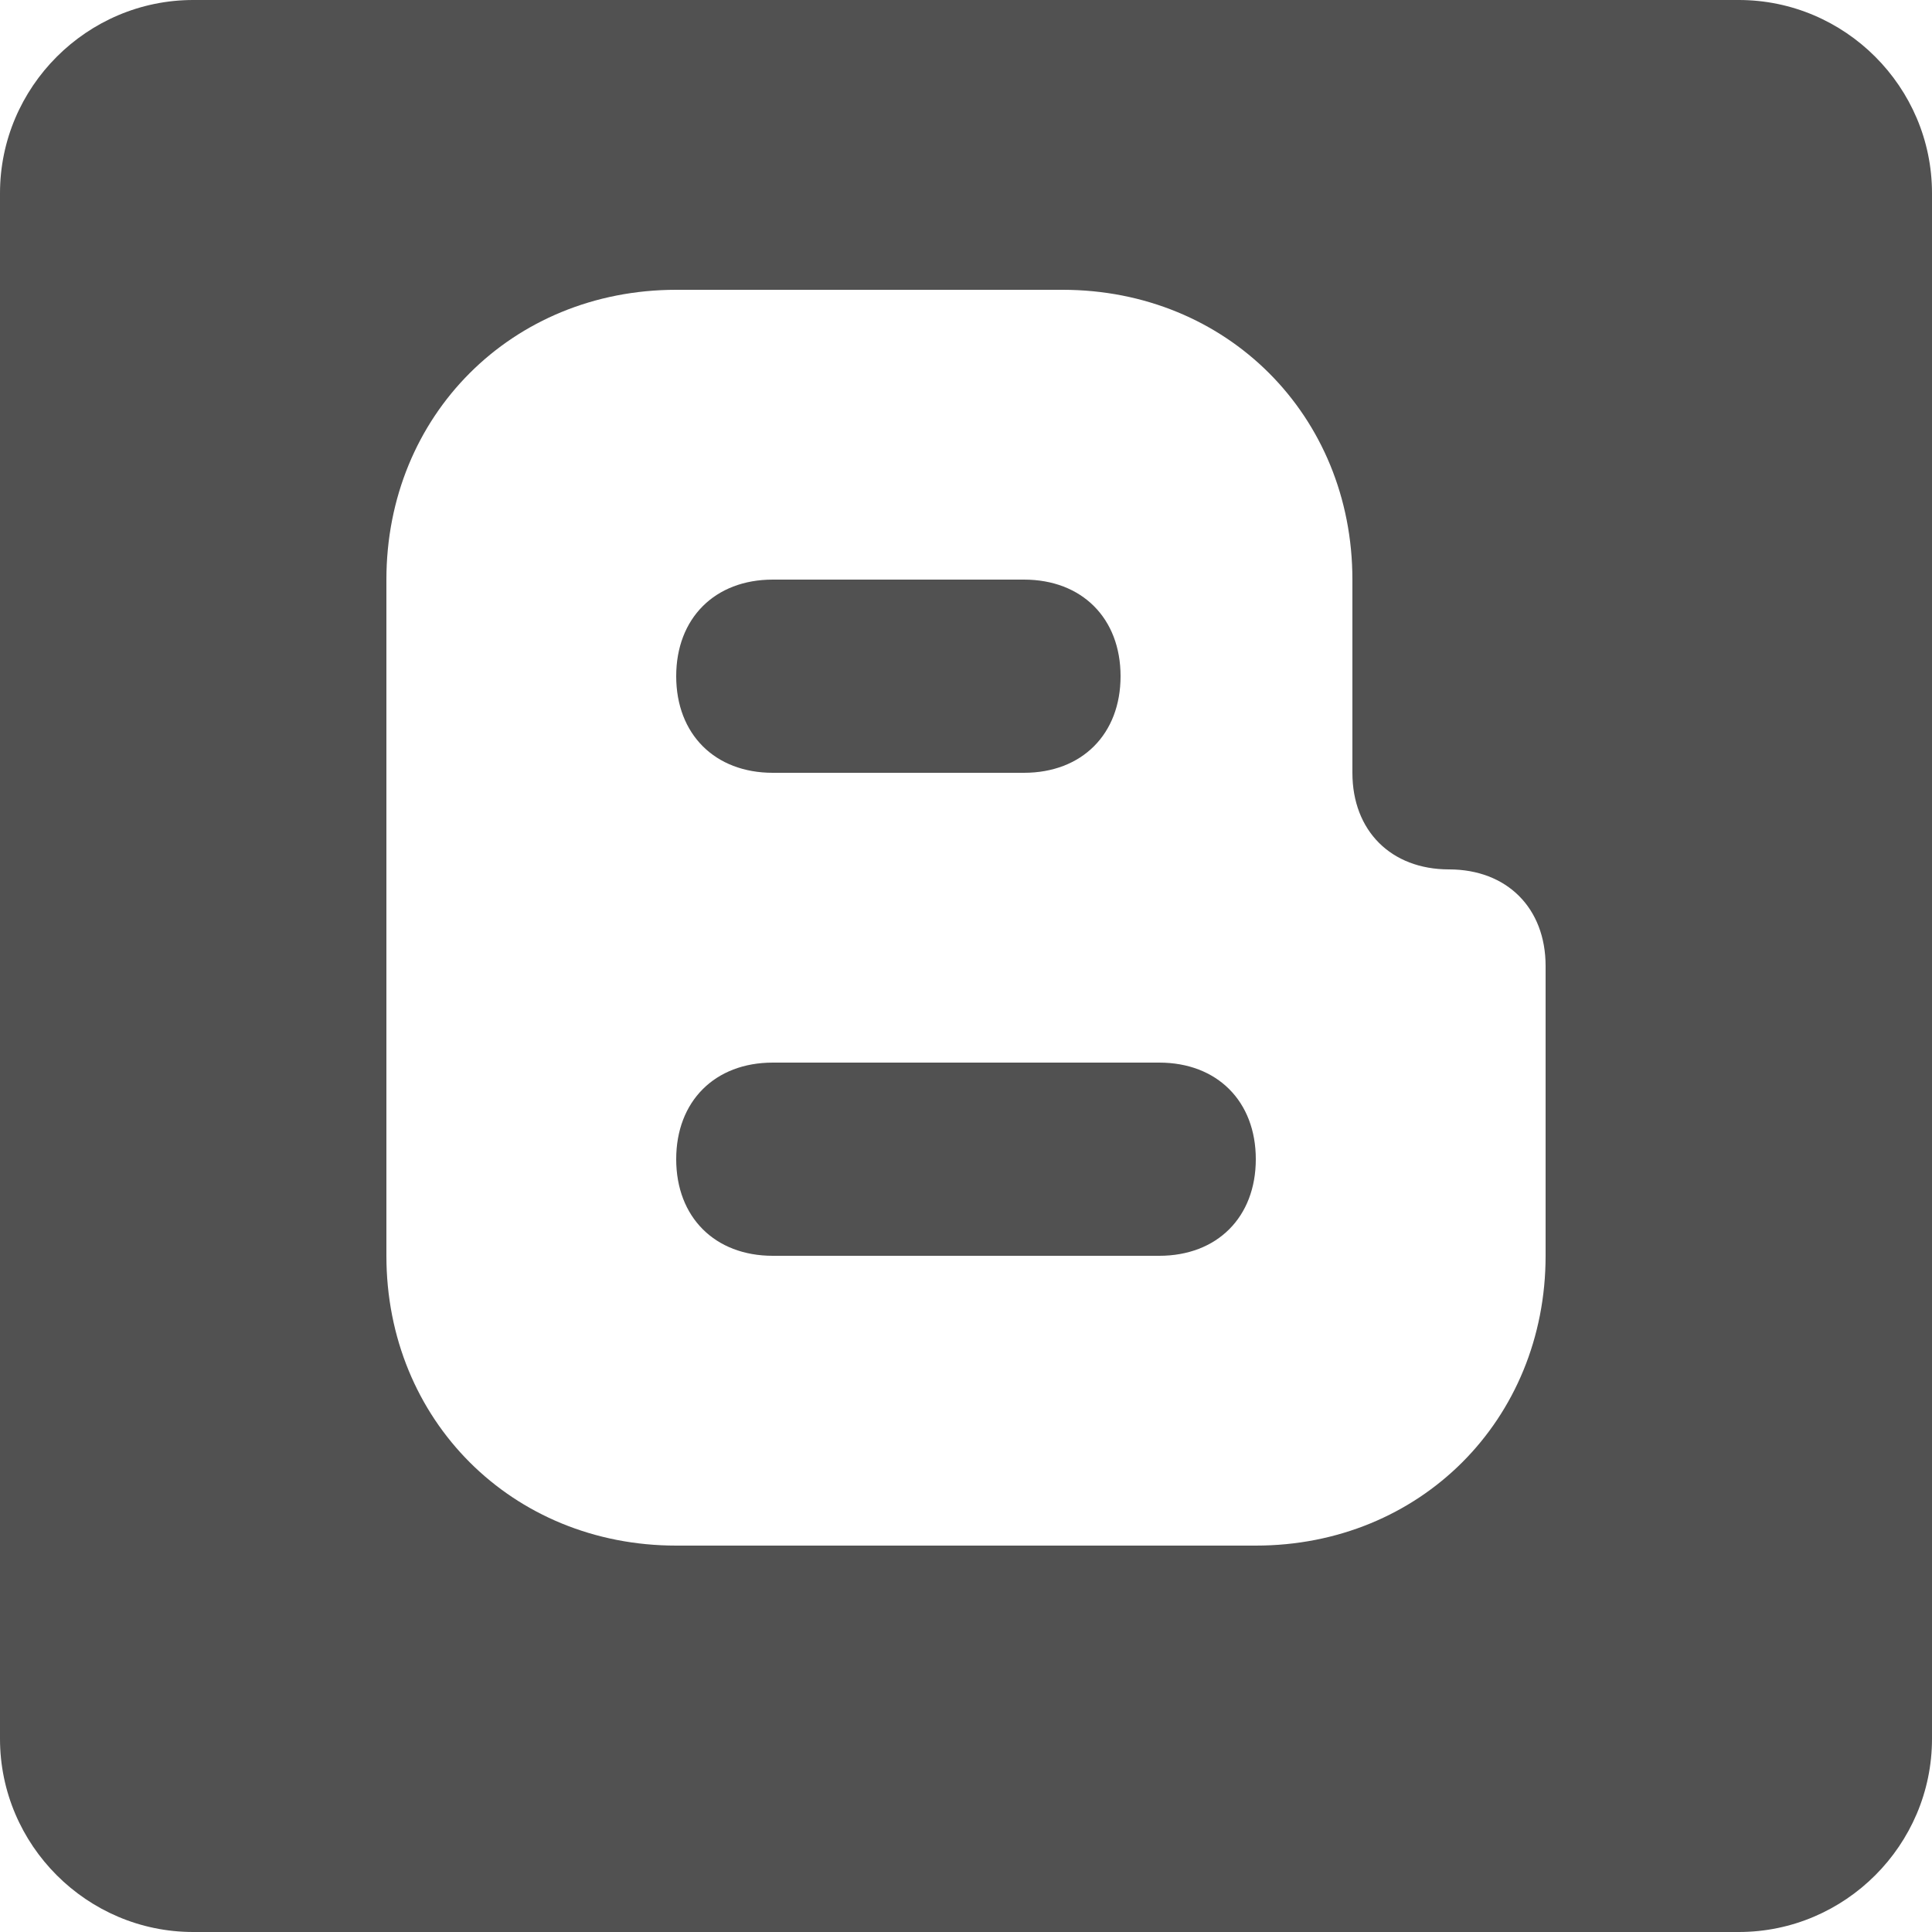
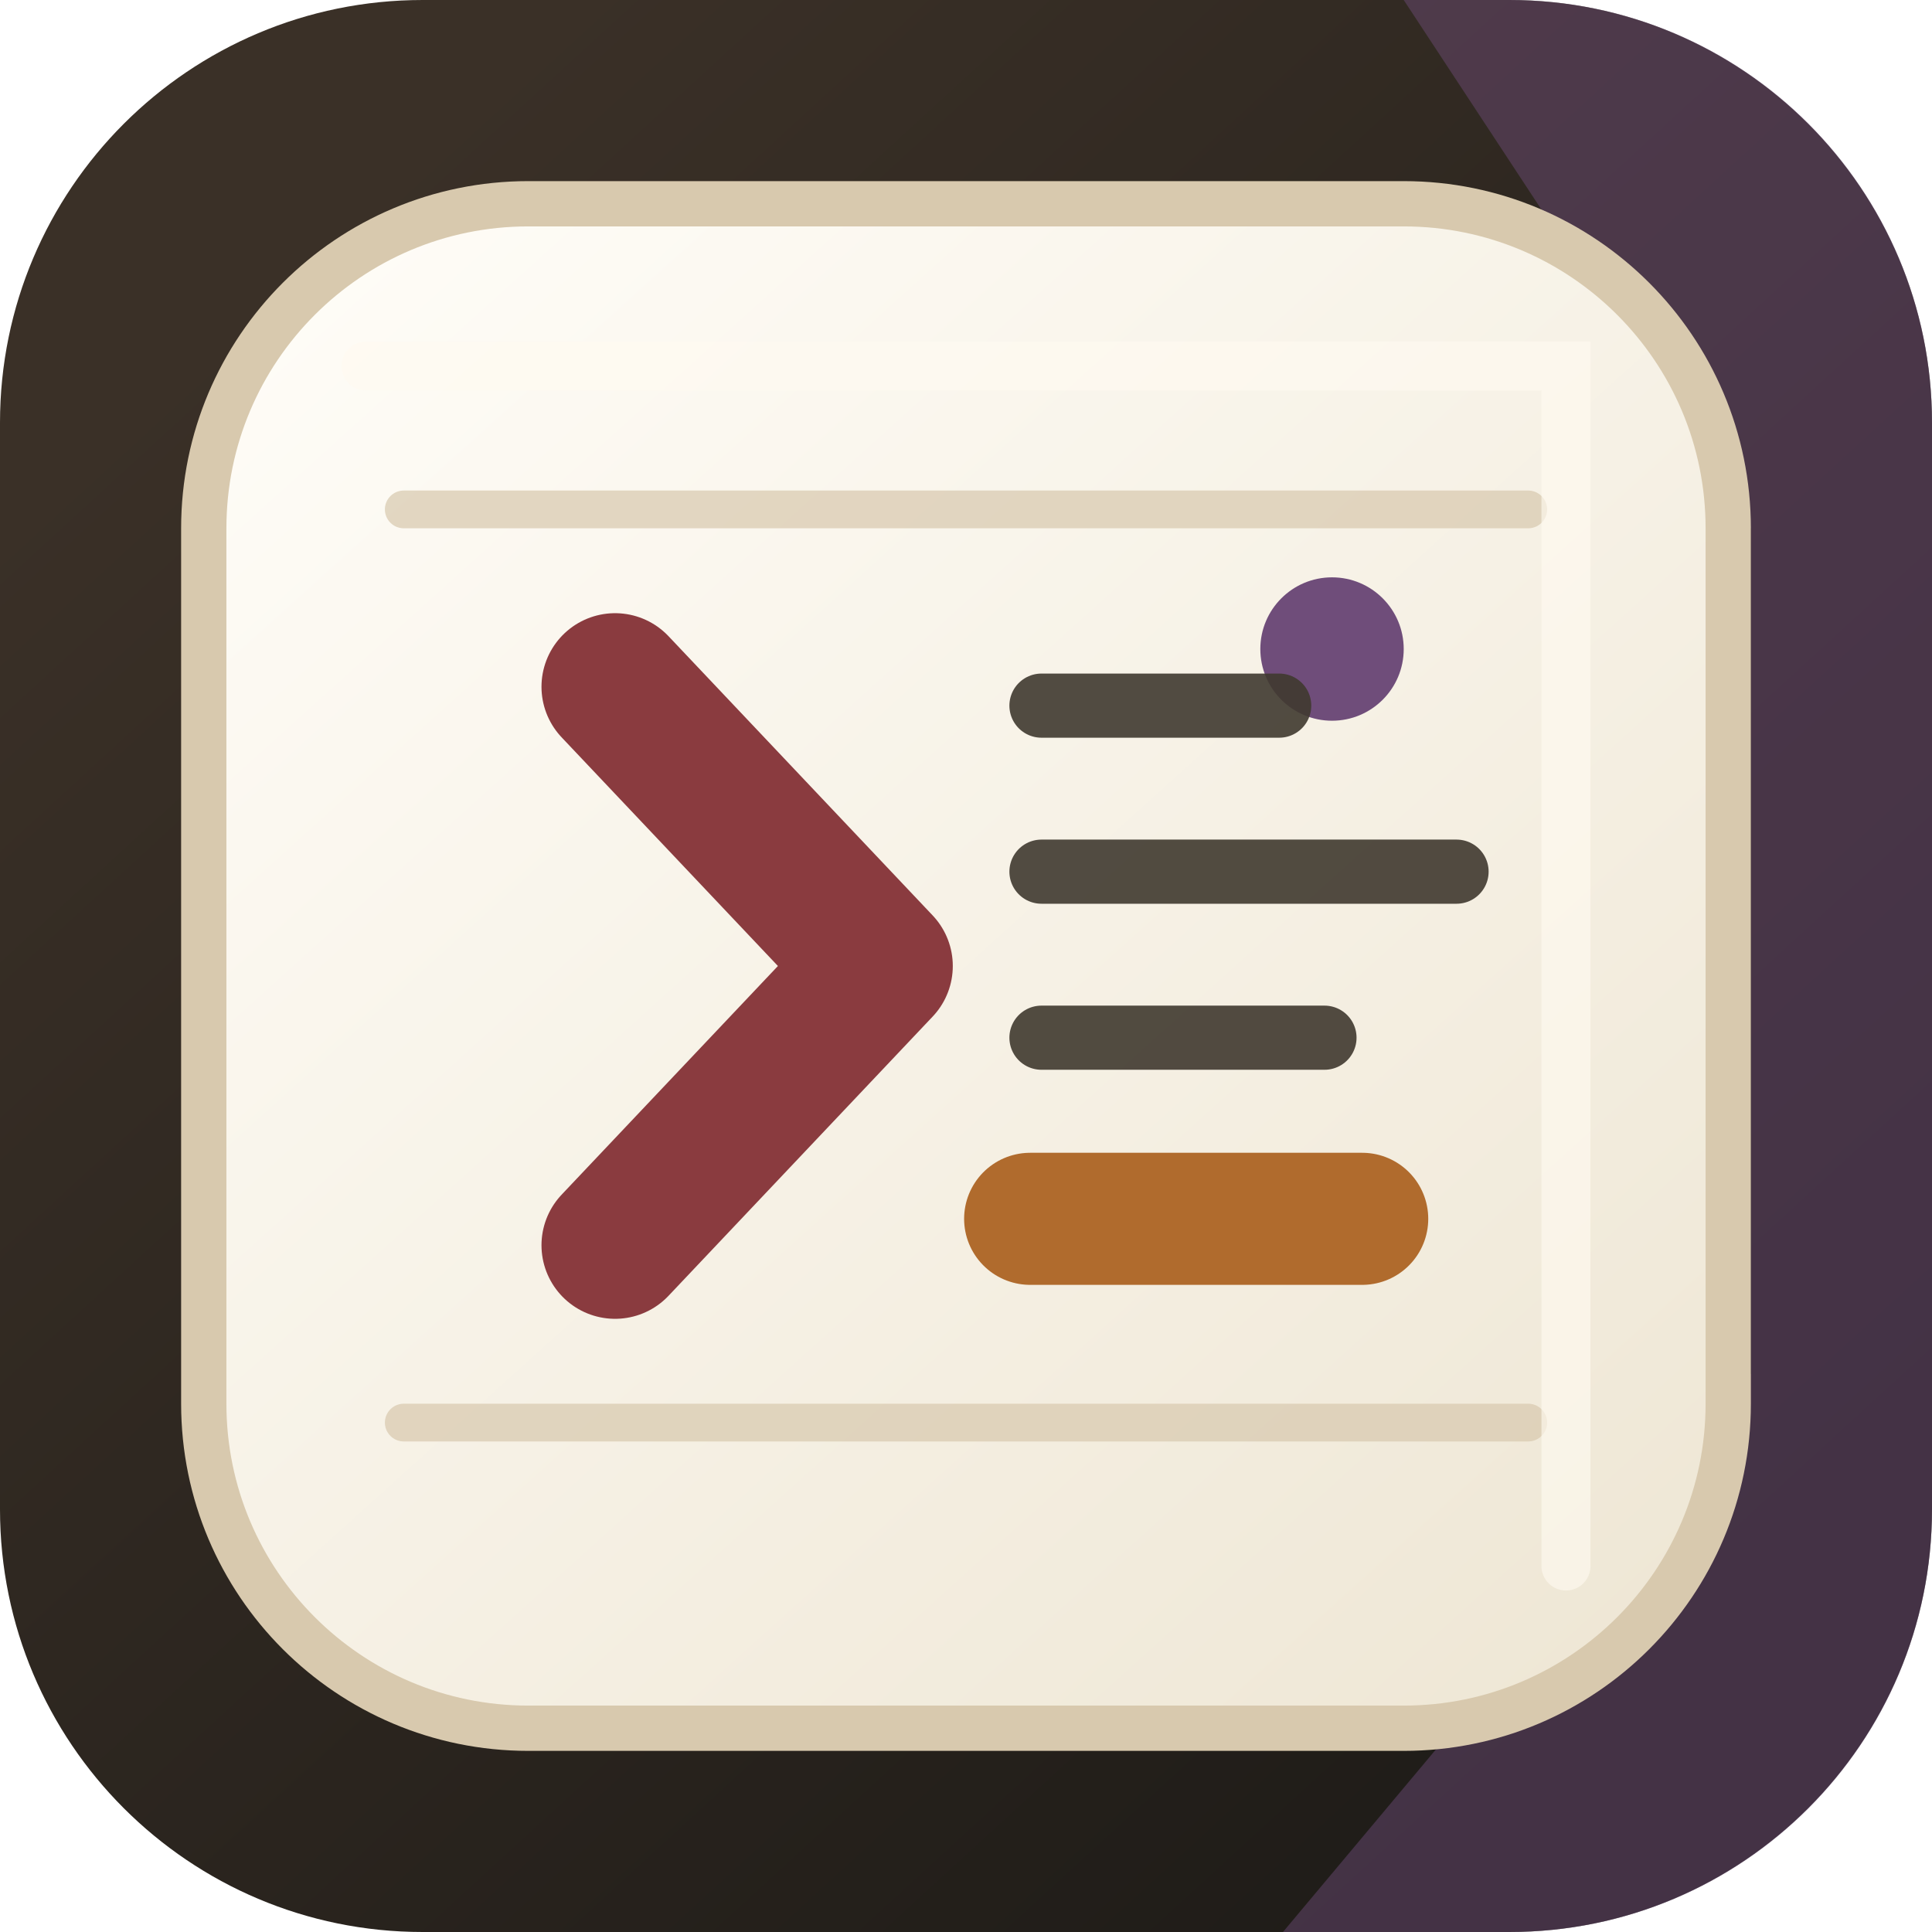
- <svg xmlns="http://www.w3.org/2000/svg" t="1673890053328" class="icon" viewBox="0 0 1024 1024" version="1.1" p-id="4214" id="mx_n_1673890053330" width="128" height="128">
-   <path d="M921.6 0H102.4C46.08 0 0 46.08 0 102.4v819.2c0 56.32 46.08 102.4 102.4 102.4h819.2c56.32 0 102.4-46.08 102.4-102.4V102.4c0-56.32-46.08-102.4-102.4-102.4zM716.8 358.4V409.6c0 30.72 20.48 51.2 51.2 51.2S819.2 481.28 819.2 512v153.6c0 87.04-66.56 153.6-153.6 153.6h-307.2c-87.04 0-153.6-66.56-153.6-153.6V307.2c0-87.04 66.56-153.6 153.6-153.6h204.8c87.04 0 153.6 66.56 153.6 153.6v51.2zM409.6 409.6h133.12c30.72 0 51.2-20.48 51.2-51.2S573.44 307.2 542.72 307.2H409.6c-30.72 0-51.2 20.48-51.2 51.2S378.88 409.6 409.6 409.6z m204.8 153.6H409.6c-30.72 0-51.2 20.48-51.2 51.2s20.48 51.2 51.2 51.2h204.8c30.72 0 51.2-20.48 51.2-51.2s-20.48-51.2-51.2-51.2z" p-id="4215" fill="#515151" />
+ <svg xmlns="http://www.w3.org/2000/svg" viewBox="0 0 1024 1024" role="img" aria-label="my-cookbook command note logo">
+   <defs>
+     <linearGradient id="paper" x1="144" y1="104" x2="880" y2="920" gradientUnits="userSpaceOnUse">
+       <stop stop-color="#fffdf8" />
+       <stop offset="1" stop-color="#eee6d4" />
+     </linearGradient>
+     <linearGradient id="ink" x1="160" y1="128" x2="864" y2="896" gradientUnits="userSpaceOnUse">
+       <stop stop-color="#3a3027" />
+       <stop offset="1" stop-color="#1f1c18" />
+     </linearGradient>
+   </defs>
+   <rect width="1024" height="1024" rx="224" fill="url(#ink)" />
+   <path d="M744 0h56c124 0 224 100 224 224v576c0 124-100 224-224 224H680L928 728V280L744 0Z" fill="#6f4d7a" opacity=".46" />
+   <rect x="108" y="108" width="808" height="808" rx="172" fill="url(#paper)" stroke="#d8c9ae" stroke-width="24" />
+   <path d="M214 270h596M214 754h596" stroke="#d8c9ae" stroke-width="20" stroke-linecap="round" opacity=".72" />
+   <path d="M326 364 466 512 326 660" fill="none" stroke="#8a3b3f" stroke-width="78" stroke-linecap="round" stroke-linejoin="round" />
+   <path d="M546 646h176" fill="none" stroke="#b06b2d" stroke-width="70" stroke-linecap="round" />
+   <circle cx="706" cy="344" r="38" fill="#6f4d7a" />
+   <path d="M552 374h126M552 462h220M552 550h150" stroke="#3f382f" stroke-width="34" stroke-linecap="round" opacity=".9" />
+   <path d="M194 194h636v636" fill="none" stroke="#fffaf0" stroke-width="26" stroke-linecap="round" opacity=".62" />
</svg>
